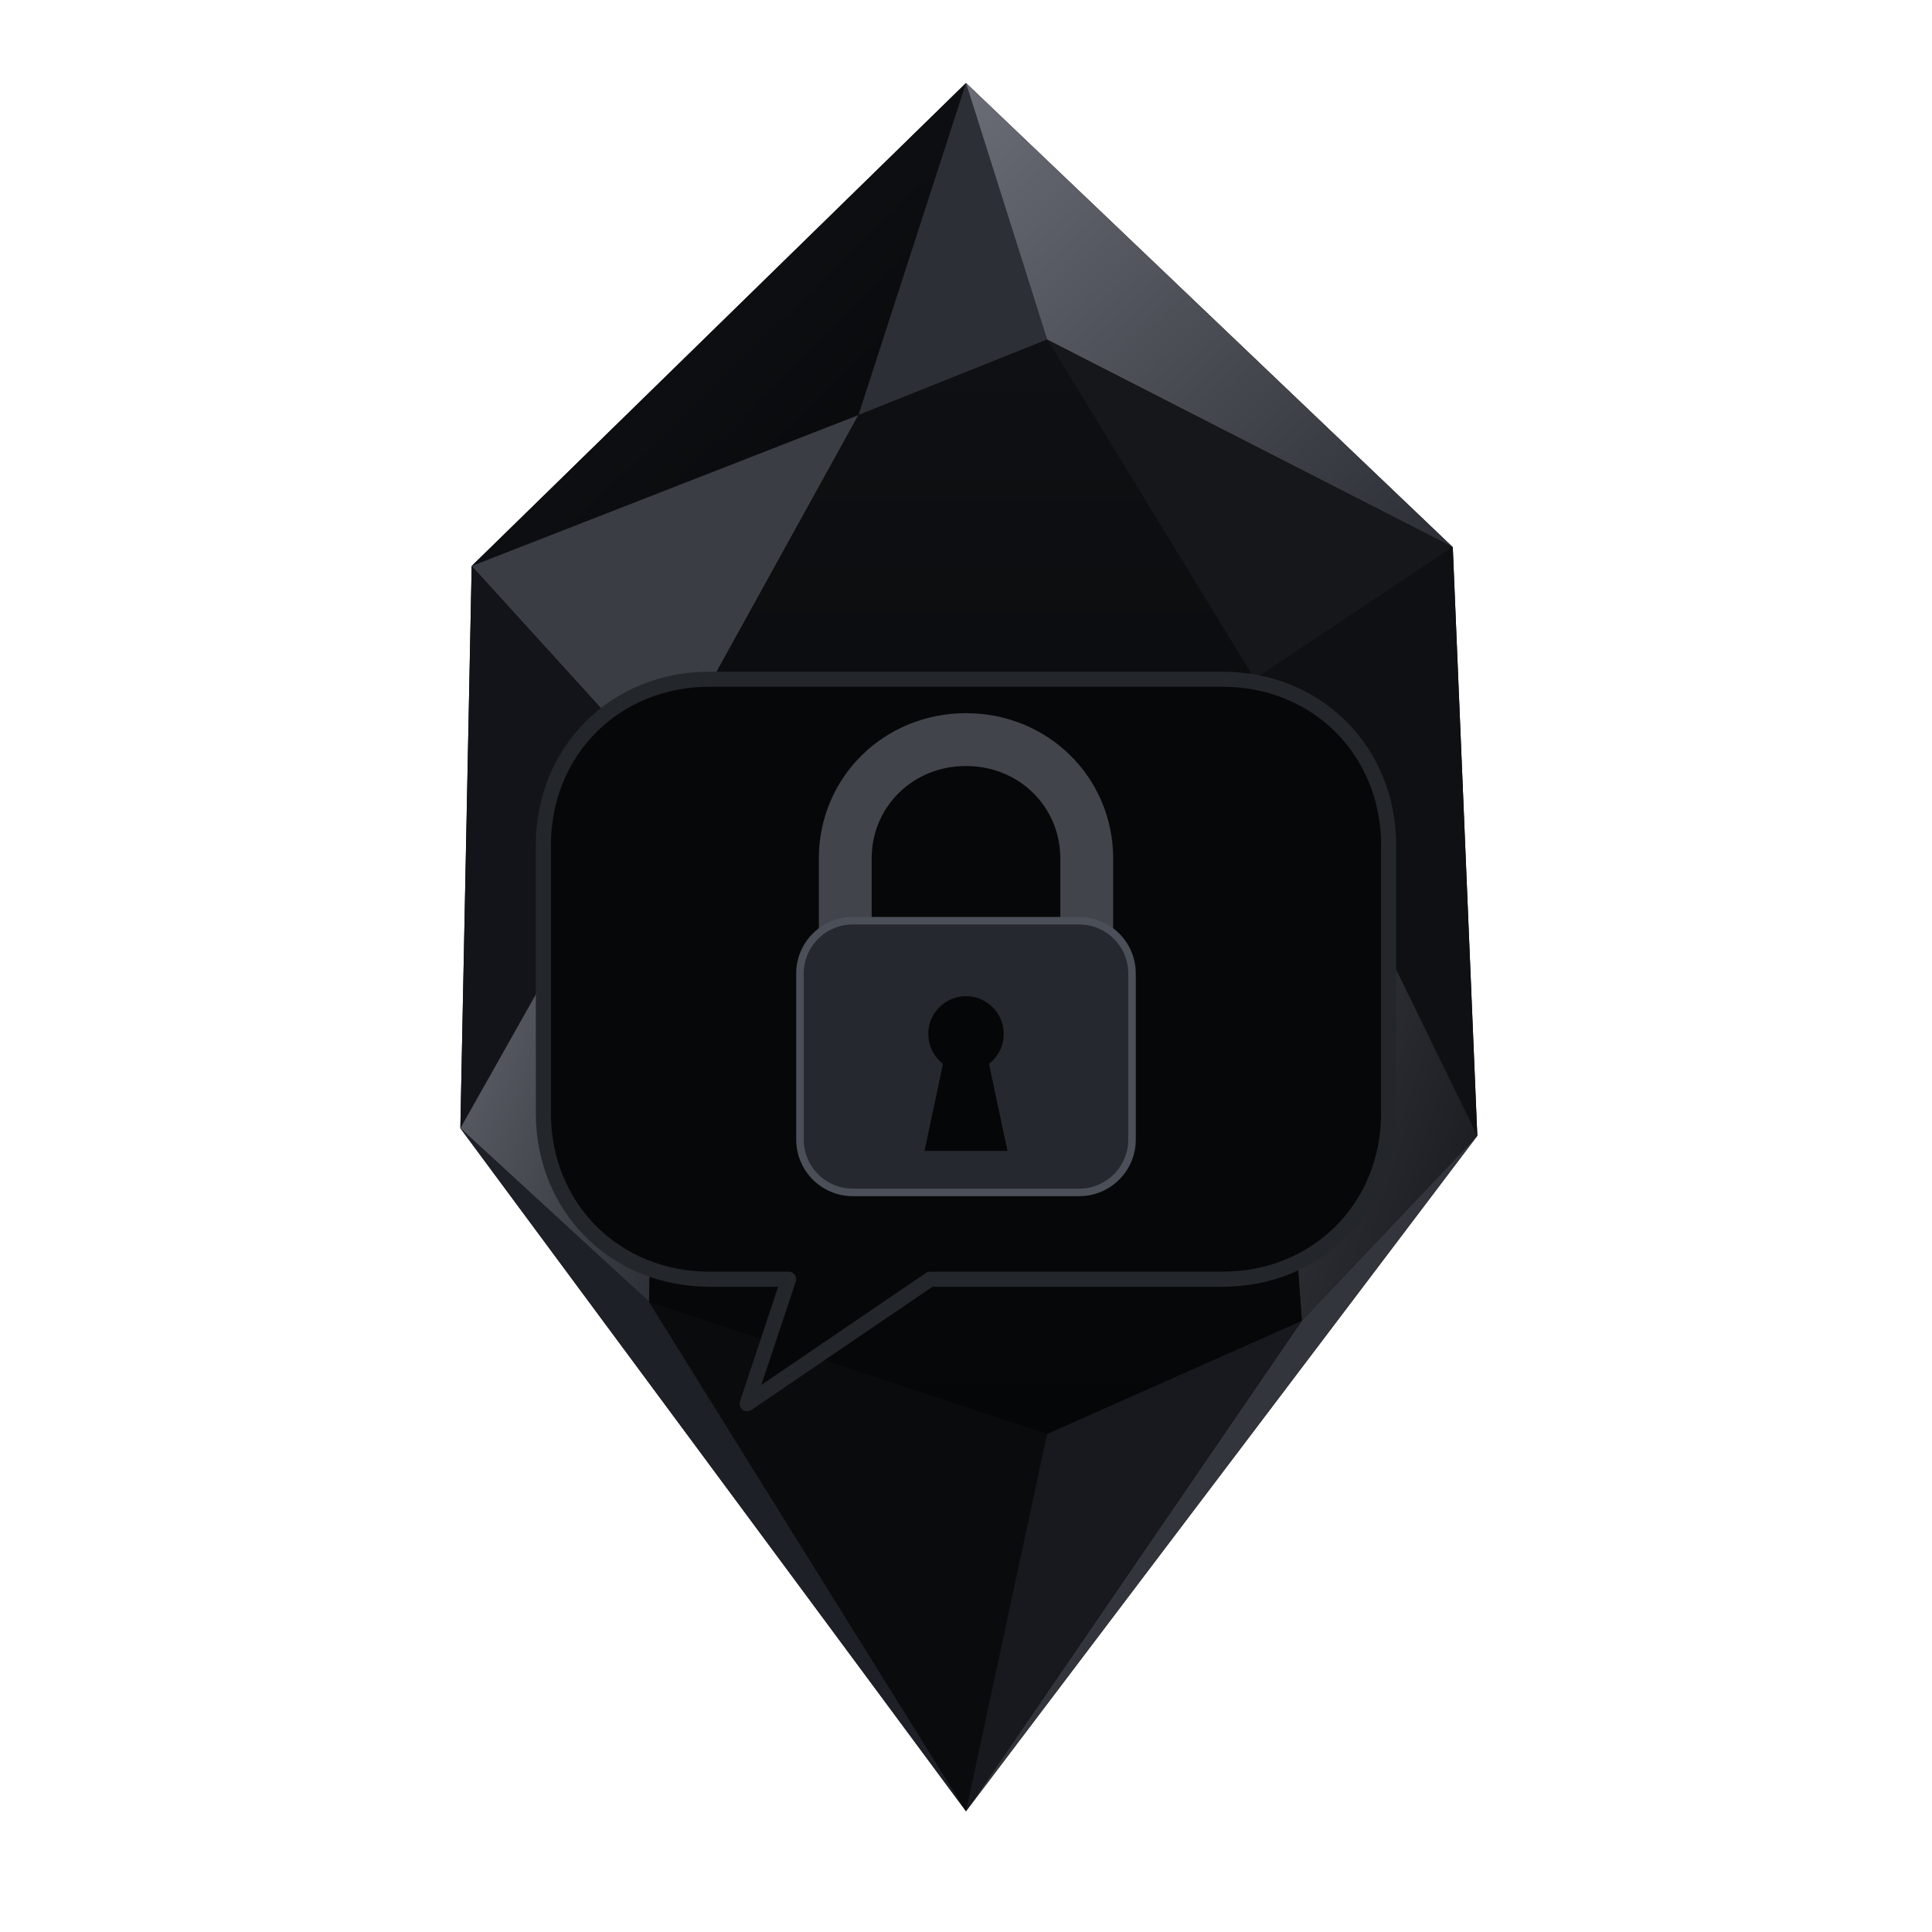
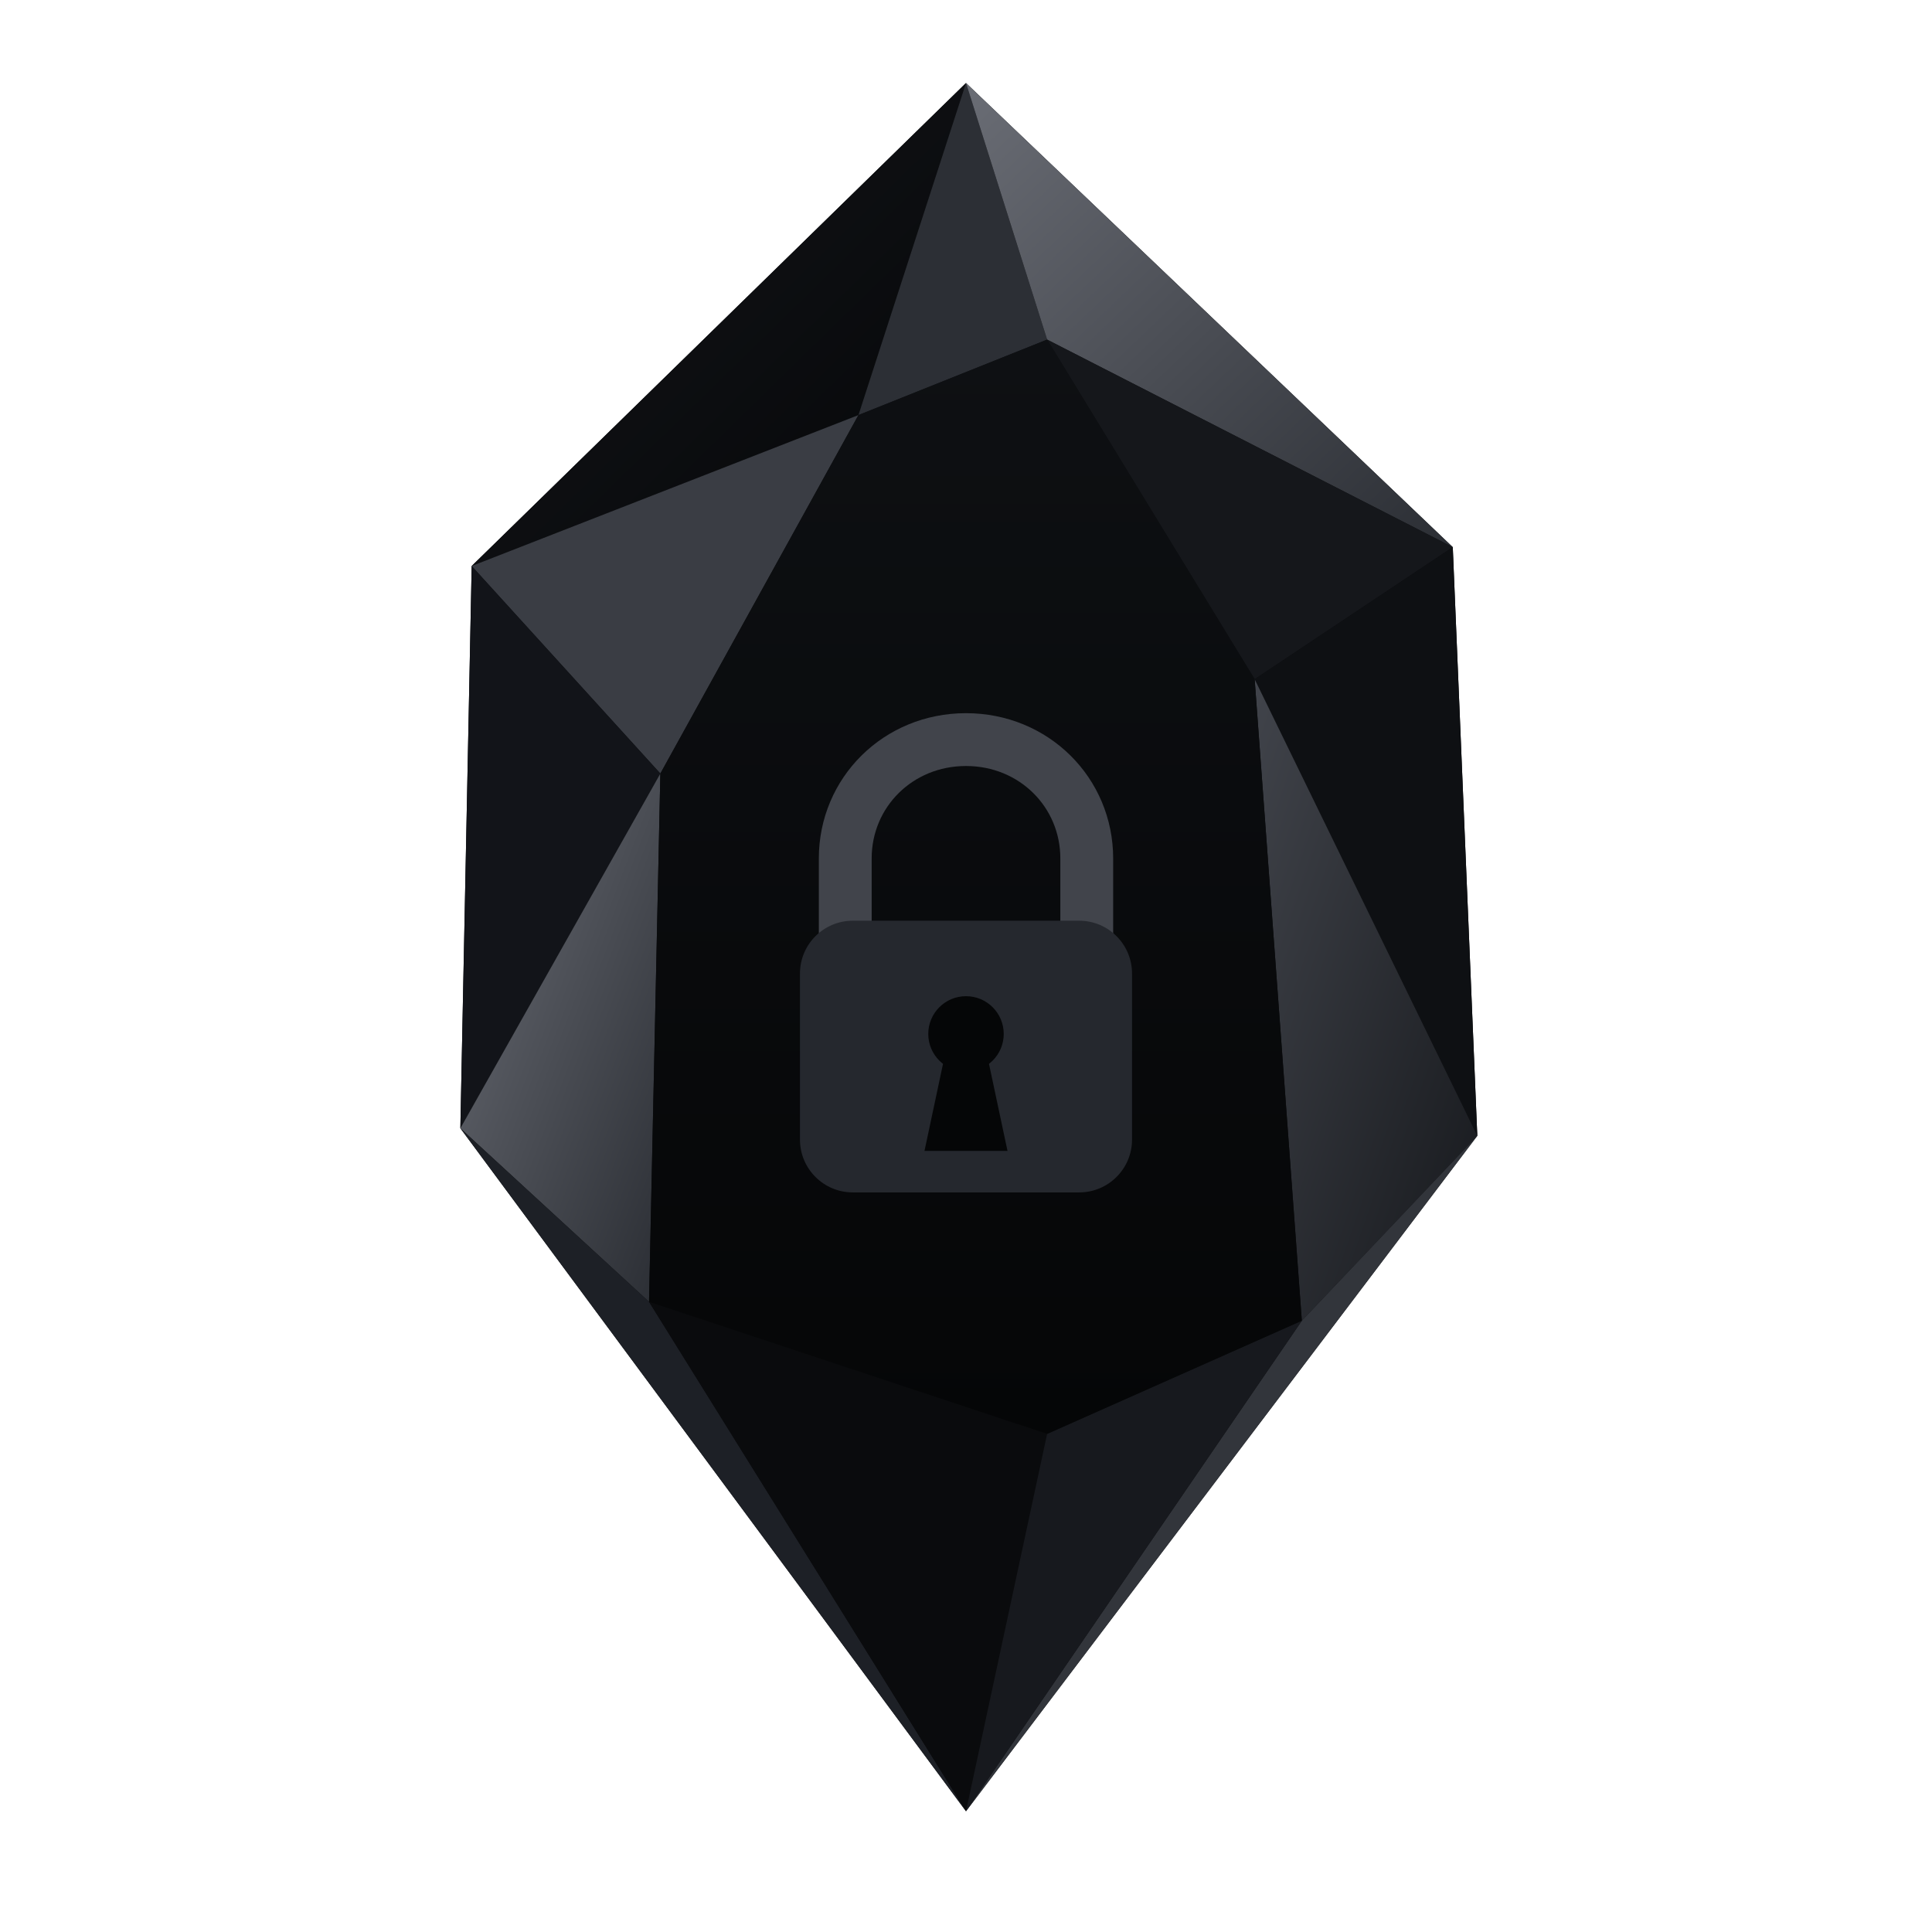
- <svg xmlns="http://www.w3.org/2000/svg" viewBox="0 0 1024 1024" role="img" aria-labelledby="title desc">
+ <svg xmlns="http://www.w3.org/2000/svg" width="1024" height="1024" viewBox="0 0 1024 1024" fill="none">
+   <path d="M512 44L770 290L783 602L512 960L244 598L250 300L512 44Z" fill="#090A0C" />
+   <path d="M512 44L250 300L455 220L512 44Z" fill="url(#paint0_linear_606_20)" />
+   <path d="M512 44L455 220L555 180L512 44Z" fill="#2C2F35" />
+   <path d="M512 44L555 180L770 290L512 44Z" fill="url(#paint1_linear_606_20)" />
+   <path d="M250 300L455 220L350 410L250 300Z" fill="#3A3D44" />
+   <path d="M250 300L350 410L244 598L250 300Z" fill="#121419" />
+   <path d="M244 598L350 410L344 690L244 598Z" fill="url(#paint2_linear_606_20)" />
+   <path d="M770 290L555 180L665 360L770 290Z" fill="#15171B" />
+   <path d="M770 290L665 360L783 602L770 290Z" fill="#0E1013" />
+   <path d="M783 602L665 360L690 700L783 602Z" fill="url(#paint3_linear_606_20)" />
+   <path d="M244 598L344 690L512 960L244 598Z" fill="#1D2026" />
+   <path d="M344 690L512 960L555 760L344 690Z" fill="#0A0B0D" />
+   <path d="M783 602L690 700L512 960L783 602Z" fill="#32353B" />
+   <path d="M690 700L555 760L512 960L690 700Z" fill="#17191E" />
+   <path opacity="0.98" d="M455 220L555 180L665 360L690 700L555 760L344 690L350 410L455 220Z" fill="url(#paint4_linear_606_20)" />
+   <path d="M448 496V455C448 420 476 392 512 392C548 392 576 420 576 455V496" stroke="#41444B" stroke-width="28" stroke-linecap="round" />
+   <path d="M572 488H452C436.536 488 424 500.536 424 516V604C424 619.464 436.536 632 452 632H572C587.464 632 600 619.464 600 604V516C600 500.536 587.464 488 572 488Z" fill="#25282E" />
+   <path d="M512 568C523.046 568 532 559.046 532 548C532 536.954 523.046 528 512 528C500.954 528 492 536.954 492 548C492 559.046 500.954 568 512 568Z" fill="#050607" />
+   <path d="M500 563H524L534 610H490L500 563Z" fill="#050607" />
  <defs>
-     <linearGradient id="facetTop" x1="0" y1="0" x2="1" y2="1">
-       <stop offset="0" stop-color="#15171c" />
+     <linearGradient id="paint0_linear_606_20" x1="250" y1="44" x2="505.931" y2="305.93" gradientUnits="userSpaceOnUse">
+       <stop stop-color="#15171C" />
      <stop offset="1" stop-color="#050607" />
    </linearGradient>
-     <linearGradient id="facetLight" x1="0" y1="0" x2="1" y2="1">
-       <stop offset="0" stop-color="#6a6d75" />
-       <stop offset="1" stop-color="#2b2e34" />
+     <linearGradient id="paint1_linear_606_20" x1="512" y1="44" x2="757.721" y2="301.708" gradientUnits="userSpaceOnUse">
+       <stop stop-color="#6A6D75" />
+       <stop offset="1" stop-color="#2B2E34" />
    </linearGradient>
-     <linearGradient id="facetMid" x1="0" y1="0" x2="1" y2="1">
-       <stop offset="0" stop-color="#41444b" />
-       <stop offset="1" stop-color="#16181c" />
+     <linearGradient id="paint2_linear_606_20" x1="244" y1="410" x2="429.425" y2="480.197" gradientUnits="userSpaceOnUse">
+       <stop stop-color="#6A6D75" />
+       <stop offset="1" stop-color="#2B2E34" />
    </linearGradient>
-     <linearGradient id="inner" x1="0" y1="0" x2="0" y2="1">
-       <stop offset="0" stop-color="#0e1013" />
+     <linearGradient id="paint3_linear_606_20" x1="665" y1="360" x2="875.63" y2="433.101" gradientUnits="userSpaceOnUse">
+       <stop stop-color="#41444B" />
+       <stop offset="1" stop-color="#16181C" />
+     </linearGradient>
+     <linearGradient id="paint4_linear_606_20" x1="344" y1="180" x2="344" y2="760" gradientUnits="userSpaceOnUse">
+       <stop stop-color="#0E1013" />
      <stop offset="1" stop-color="#050607" />
    </linearGradient>
  </defs>
-   <polygon points="512,44 770,290 783,602 512,960 244,598 250,300" fill="#090a0c" />
-   <polygon points="512,44 250,300 455,220" fill="url(#facetTop)" />
-   <polygon points="512,44 455,220 555,180" fill="#2c2f35" />
-   <polygon points="512,44 555,180 770,290" fill="url(#facetLight)" />
-   <polygon points="250,300 455,220 350,410" fill="#3a3d44" />
-   <polygon points="250,300 350,410 244,598" fill="#121419" />
-   <polygon points="244,598 350,410 344,690" fill="url(#facetLight)" />
-   <polygon points="770,290 555,180 665,360" fill="#15171b" />
-   <polygon points="770,290 665,360 783,602" fill="#0e1013" />
-   <polygon points="783,602 665,360 690,700" fill="url(#facetMid)" />
-   <polygon points="244,598 344,690 512,960" fill="#1d2026" />
-   <polygon points="344,690 512,960 555,760" fill="#0a0b0d" />
-   <polygon points="783,602 690,700 512,960" fill="#32353b" />
-   <polygon points="690,700 555,760 512,960" fill="#17191e" />
-   <polygon points="455,220 555,180 665,360 690,700 555,760 344,690 350,410" fill="url(#inner)" opacity="0.98" />
-   <path d="M376 360            H648            C698 360 736 398 736 448            V590            C736 640 698 678 648 678            H493            L396 744            L418 678            H376            C326 678 288 640 288 590            V448            C288 398 326 360 376 360Z" fill="#060708" stroke="#23262b" stroke-width="8" stroke-linejoin="round" />
-   <path d="M448 496 V455            C448 420 476 392 512 392            C548 392 576 420 576 455            V496" fill="none" stroke="#41444b" stroke-width="28" stroke-linecap="round" />
-   <rect x="424" y="488" width="176" height="144" rx="28" fill="#25282e" stroke="#4b4f57" stroke-width="4" />
-   <circle cx="512" cy="548" r="20" fill="#050607" />
-   <path d="M500 563 H524 L534 610 H490 Z" fill="#050607" />
</svg>
